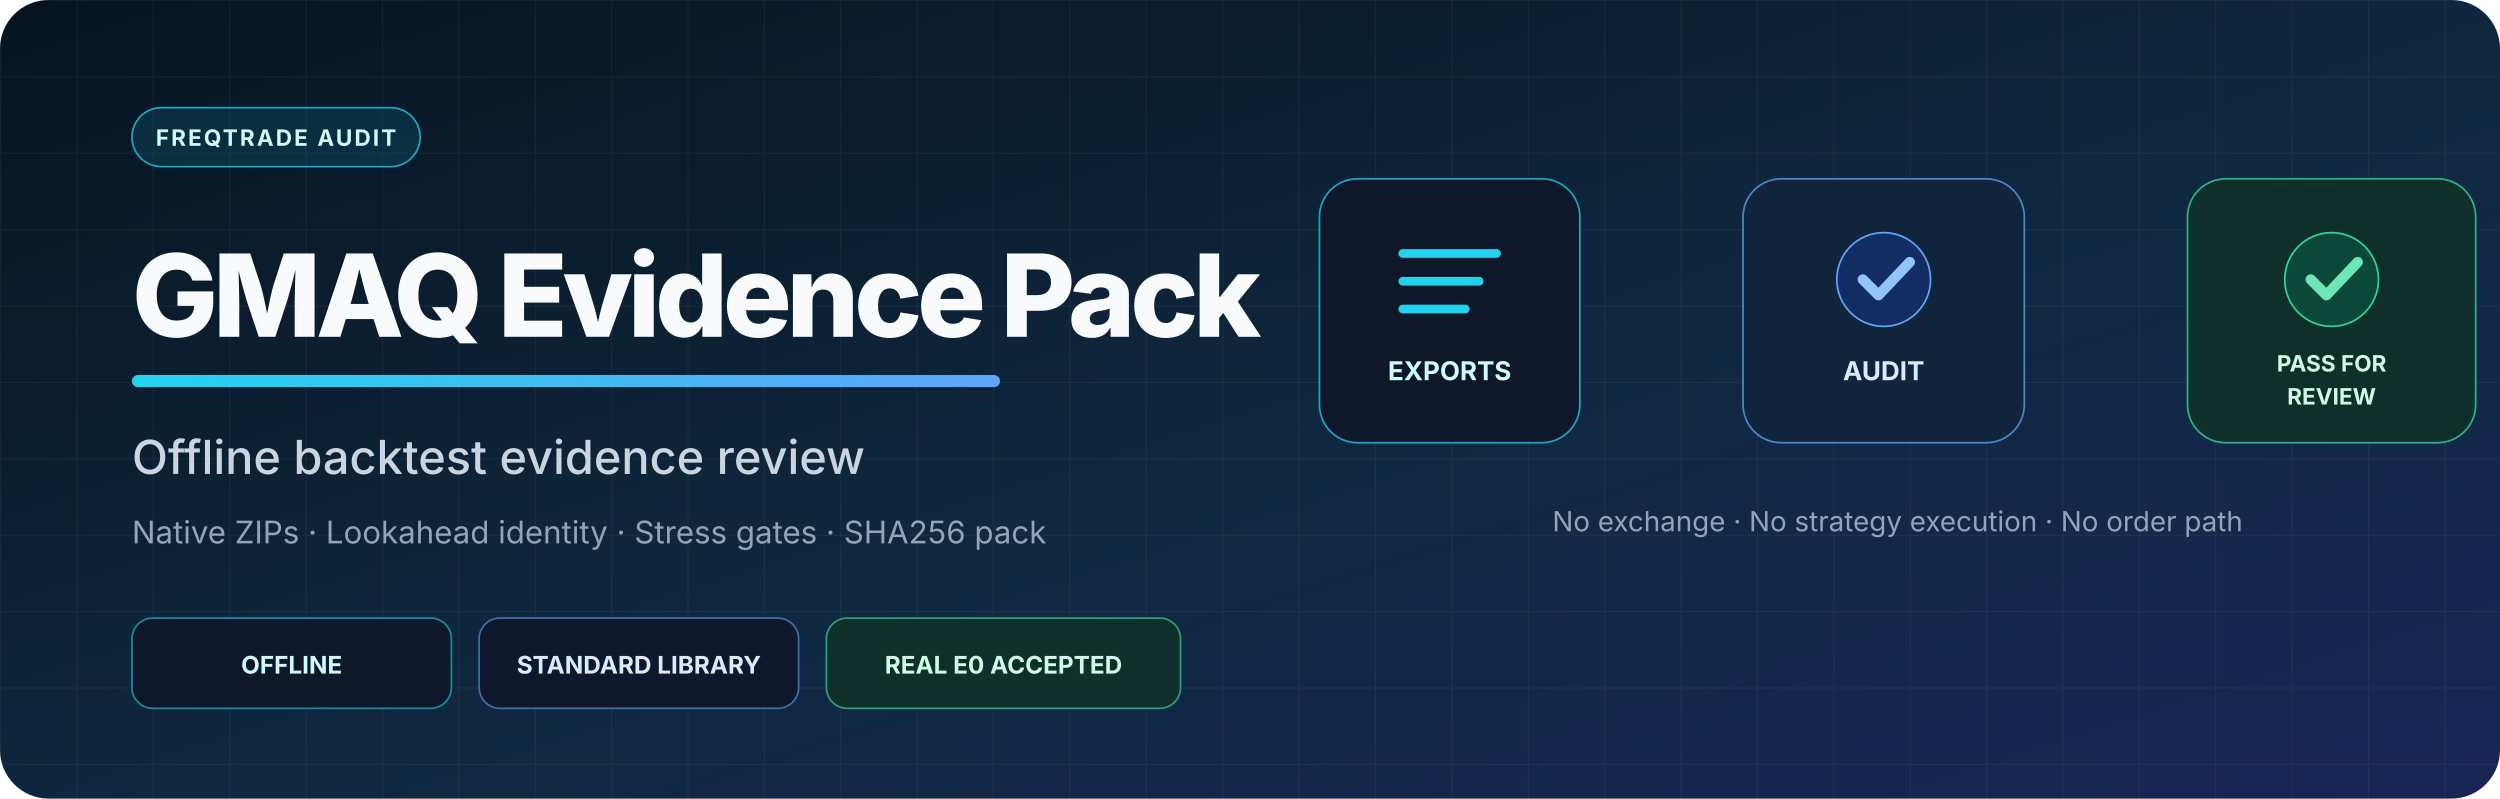
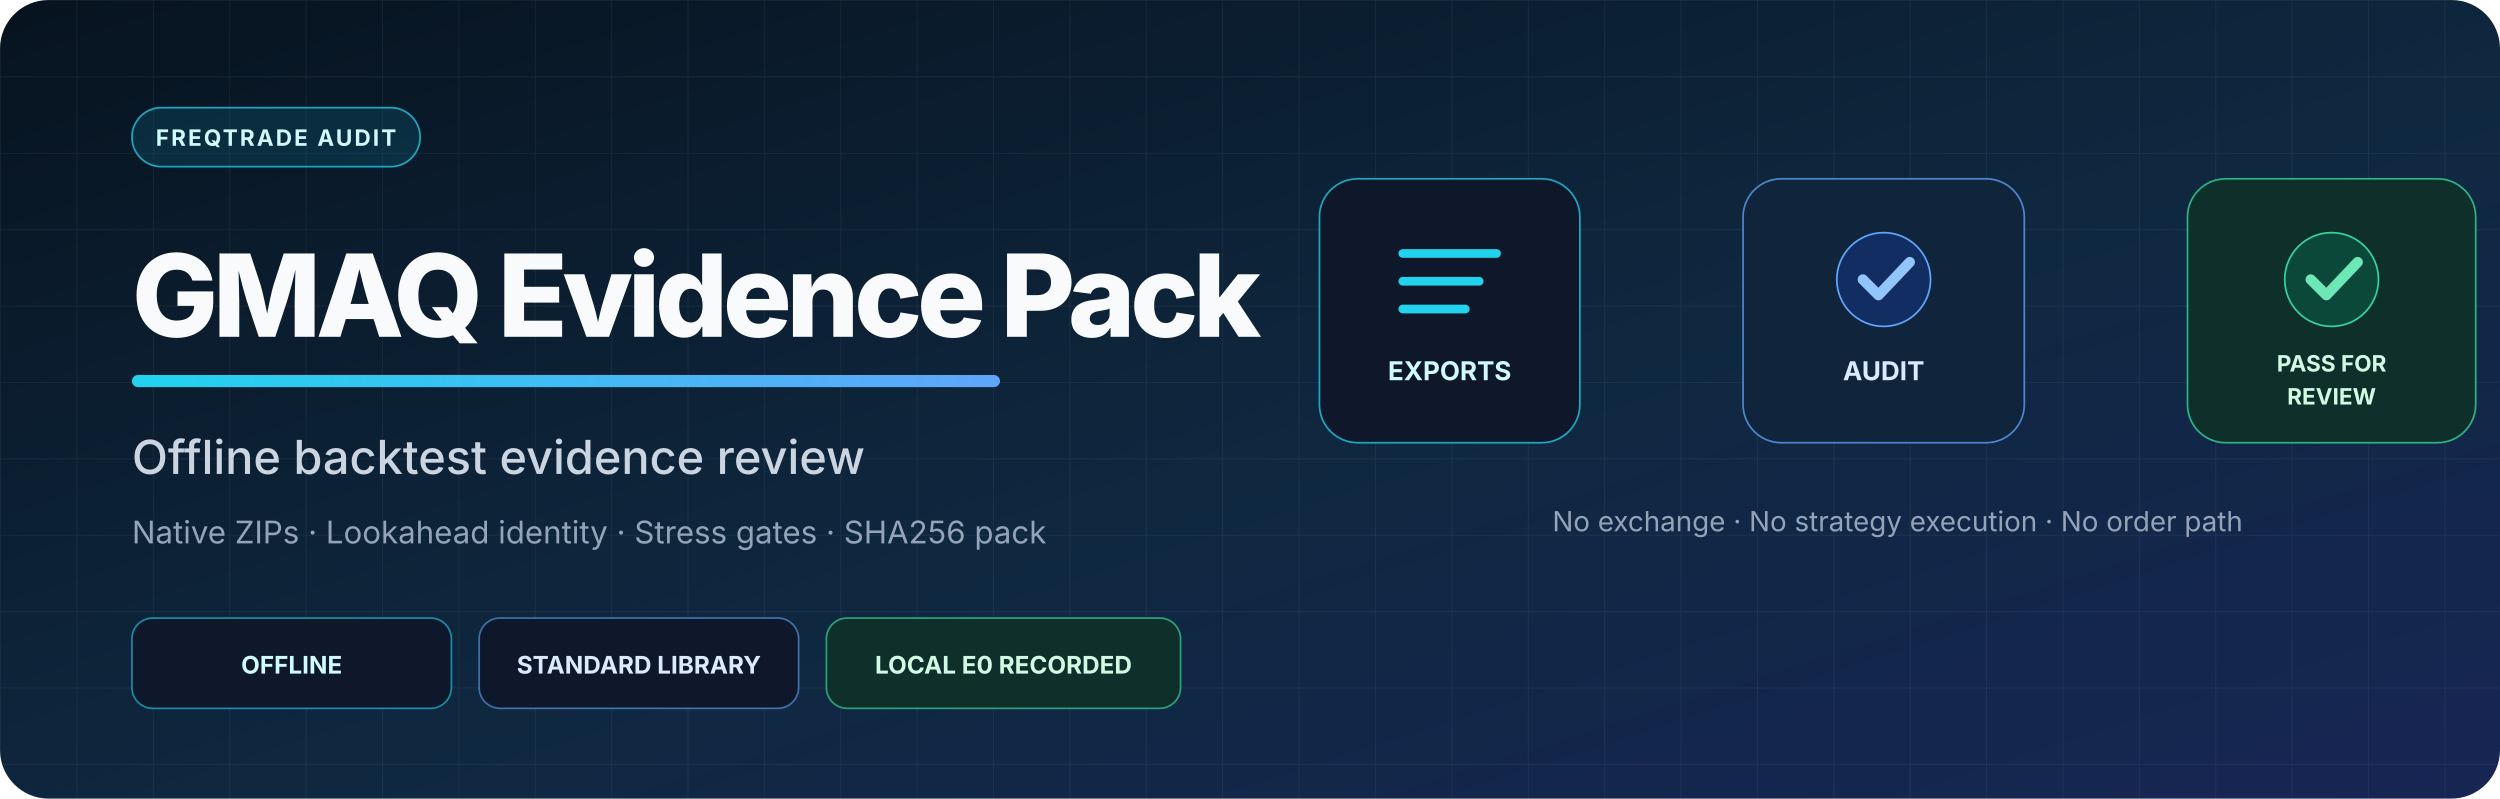
<svg xmlns="http://www.w3.org/2000/svg" width="1440" height="460" viewBox="0 0 1440 460" role="img" aria-labelledby="title desc">
  <defs>
    <linearGradient id="bg" x1="0" y1="0" x2="1" y2="1">
      <stop offset="0" stop-color="#07131f" />
      <stop offset="0.55" stop-color="#0f2840" />
      <stop offset="1" stop-color="#172554" />
    </linearGradient>
    <linearGradient id="accent" x1="0" y1="0" x2="1" y2="0">
      <stop offset="0" stop-color="#22d3ee" />
      <stop offset="1" stop-color="#60a5fa" />
    </linearGradient>
    <pattern id="grid" width="44" height="44" patternUnits="userSpaceOnUse">
      <path d="M44 0H0V44" fill="none" stroke="#cbd5e1" stroke-opacity="0.07" />
    </pattern>
  </defs>
  <rect width="1440" height="460" rx="28" fill="url(#bg)" />
  <rect width="1440" height="460" rx="28" fill="url(#grid)" />
  <g transform="translate(76 62)" font-family="Inter, ui-sans-serif, system-ui, sans-serif">
    <rect width="166" height="34" rx="17" fill="#0e7490" fill-opacity="0.24" stroke="#22d3ee" stroke-opacity="0.75" />
    <text x="83" y="22" text-anchor="middle" fill="#cffafe" font-size="13" font-weight="700" letter-spacing="1.2">FREQTRADE AUDIT</text>
    <text x="0" y="132" fill="#f8fafc" font-size="66" font-weight="800" letter-spacing="-3">GMAQ Evidence Pack</text>
    <rect x="0" y="154" width="500" height="7" rx="3.5" fill="url(#accent)" />
    <text x="0" y="211" fill="#cbd5e1" font-size="27" font-weight="500">Offline backtest evidence review</text>
    <text x="0" y="251" fill="#94a3b8" font-size="18">Native ZIPs · Lookahead identity · Stress gates · SHA256 pack</text>
    <g transform="translate(0 294)">
      <rect width="184" height="52" rx="12" fill="#0f172a" stroke="#22d3ee" stroke-opacity="0.6" />
      <text x="92" y="32" text-anchor="middle" fill="#cffafe" font-size="14" font-weight="700">OFFLINE</text>
      <g transform="translate(200 0)">
        <rect width="184" height="52" rx="12" fill="#0f172a" stroke="#60a5fa" stroke-opacity="0.6" />
        <text x="92" y="32" text-anchor="middle" fill="#dbeafe" font-size="14" font-weight="700">STANDARD LIBRARY</text>
      </g>
      <g transform="translate(400 0)">
        <rect width="204" height="52" rx="12" fill="#0f2f2a" stroke="#34d399" stroke-opacity="0.7" />
-         <text x="102" y="32" text-anchor="middle" fill="#d1fae5" font-size="14" font-weight="700">REAL E0 ACCEPTED</text>
+         <text x="102" y="32" text-anchor="middle" fill="#d1fae5" font-size="14" font-weight="700">LOCAL E0 RECORDED</text>
      </g>
    </g>
  </g>
  <g transform="translate(760 103)" font-family="Inter, ui-sans-serif, system-ui, sans-serif">
    <path d="M150 76H244M406 76H500" stroke="url(#accent)" stroke-width="4" stroke-linecap="round" />
    <g>
      <rect width="150" height="152" rx="22" fill="#0f172a" stroke="#22d3ee" stroke-opacity="0.75" />
      <path d="M48 43H102M48 59H92M48 75H84" stroke="#22d3ee" stroke-width="5" stroke-linecap="round" />
      <text x="75" y="116" text-anchor="middle" fill="#cffafe" font-size="15" font-weight="700">EXPORTS</text>
    </g>
    <g transform="translate(244 0)">
      <rect width="162" height="152" rx="22" fill="#10243b" stroke="#60a5fa" stroke-opacity="0.75" />
      <circle cx="81" cy="58" r="27" fill="#1d4ed8" fill-opacity="0.24" stroke="#60a5fa" />
      <path d="M69 58L78 67L96 48" fill="none" stroke="#93c5fd" stroke-width="6" stroke-linecap="round" stroke-linejoin="round" />
      <text x="81" y="116" text-anchor="middle" fill="#dbeafe" font-size="15" font-weight="700">AUDIT</text>
    </g>
    <g transform="translate(500 0)">
      <rect width="166" height="152" rx="22" fill="#0f2f2a" stroke="#34d399" stroke-opacity="0.8" />
      <circle cx="83" cy="58" r="27" fill="#059669" fill-opacity="0.25" stroke="#34d399" />
      <path d="M71 58L80 67L98 48" fill="none" stroke="#6ee7b7" stroke-width="6" stroke-linecap="round" stroke-linejoin="round" />
      <text x="83" y="111" text-anchor="middle" fill="#d1fae5" font-size="13" font-weight="700">PASS FOR</text>
      <text x="83" y="130" text-anchor="middle" fill="#d1fae5" font-size="13" font-weight="700">REVIEW</text>
    </g>
    <text x="333" y="203" text-anchor="middle" fill="#94a3b8" font-size="16">No exchange · No strategy execution · No order path</text>
  </g>
</svg>
